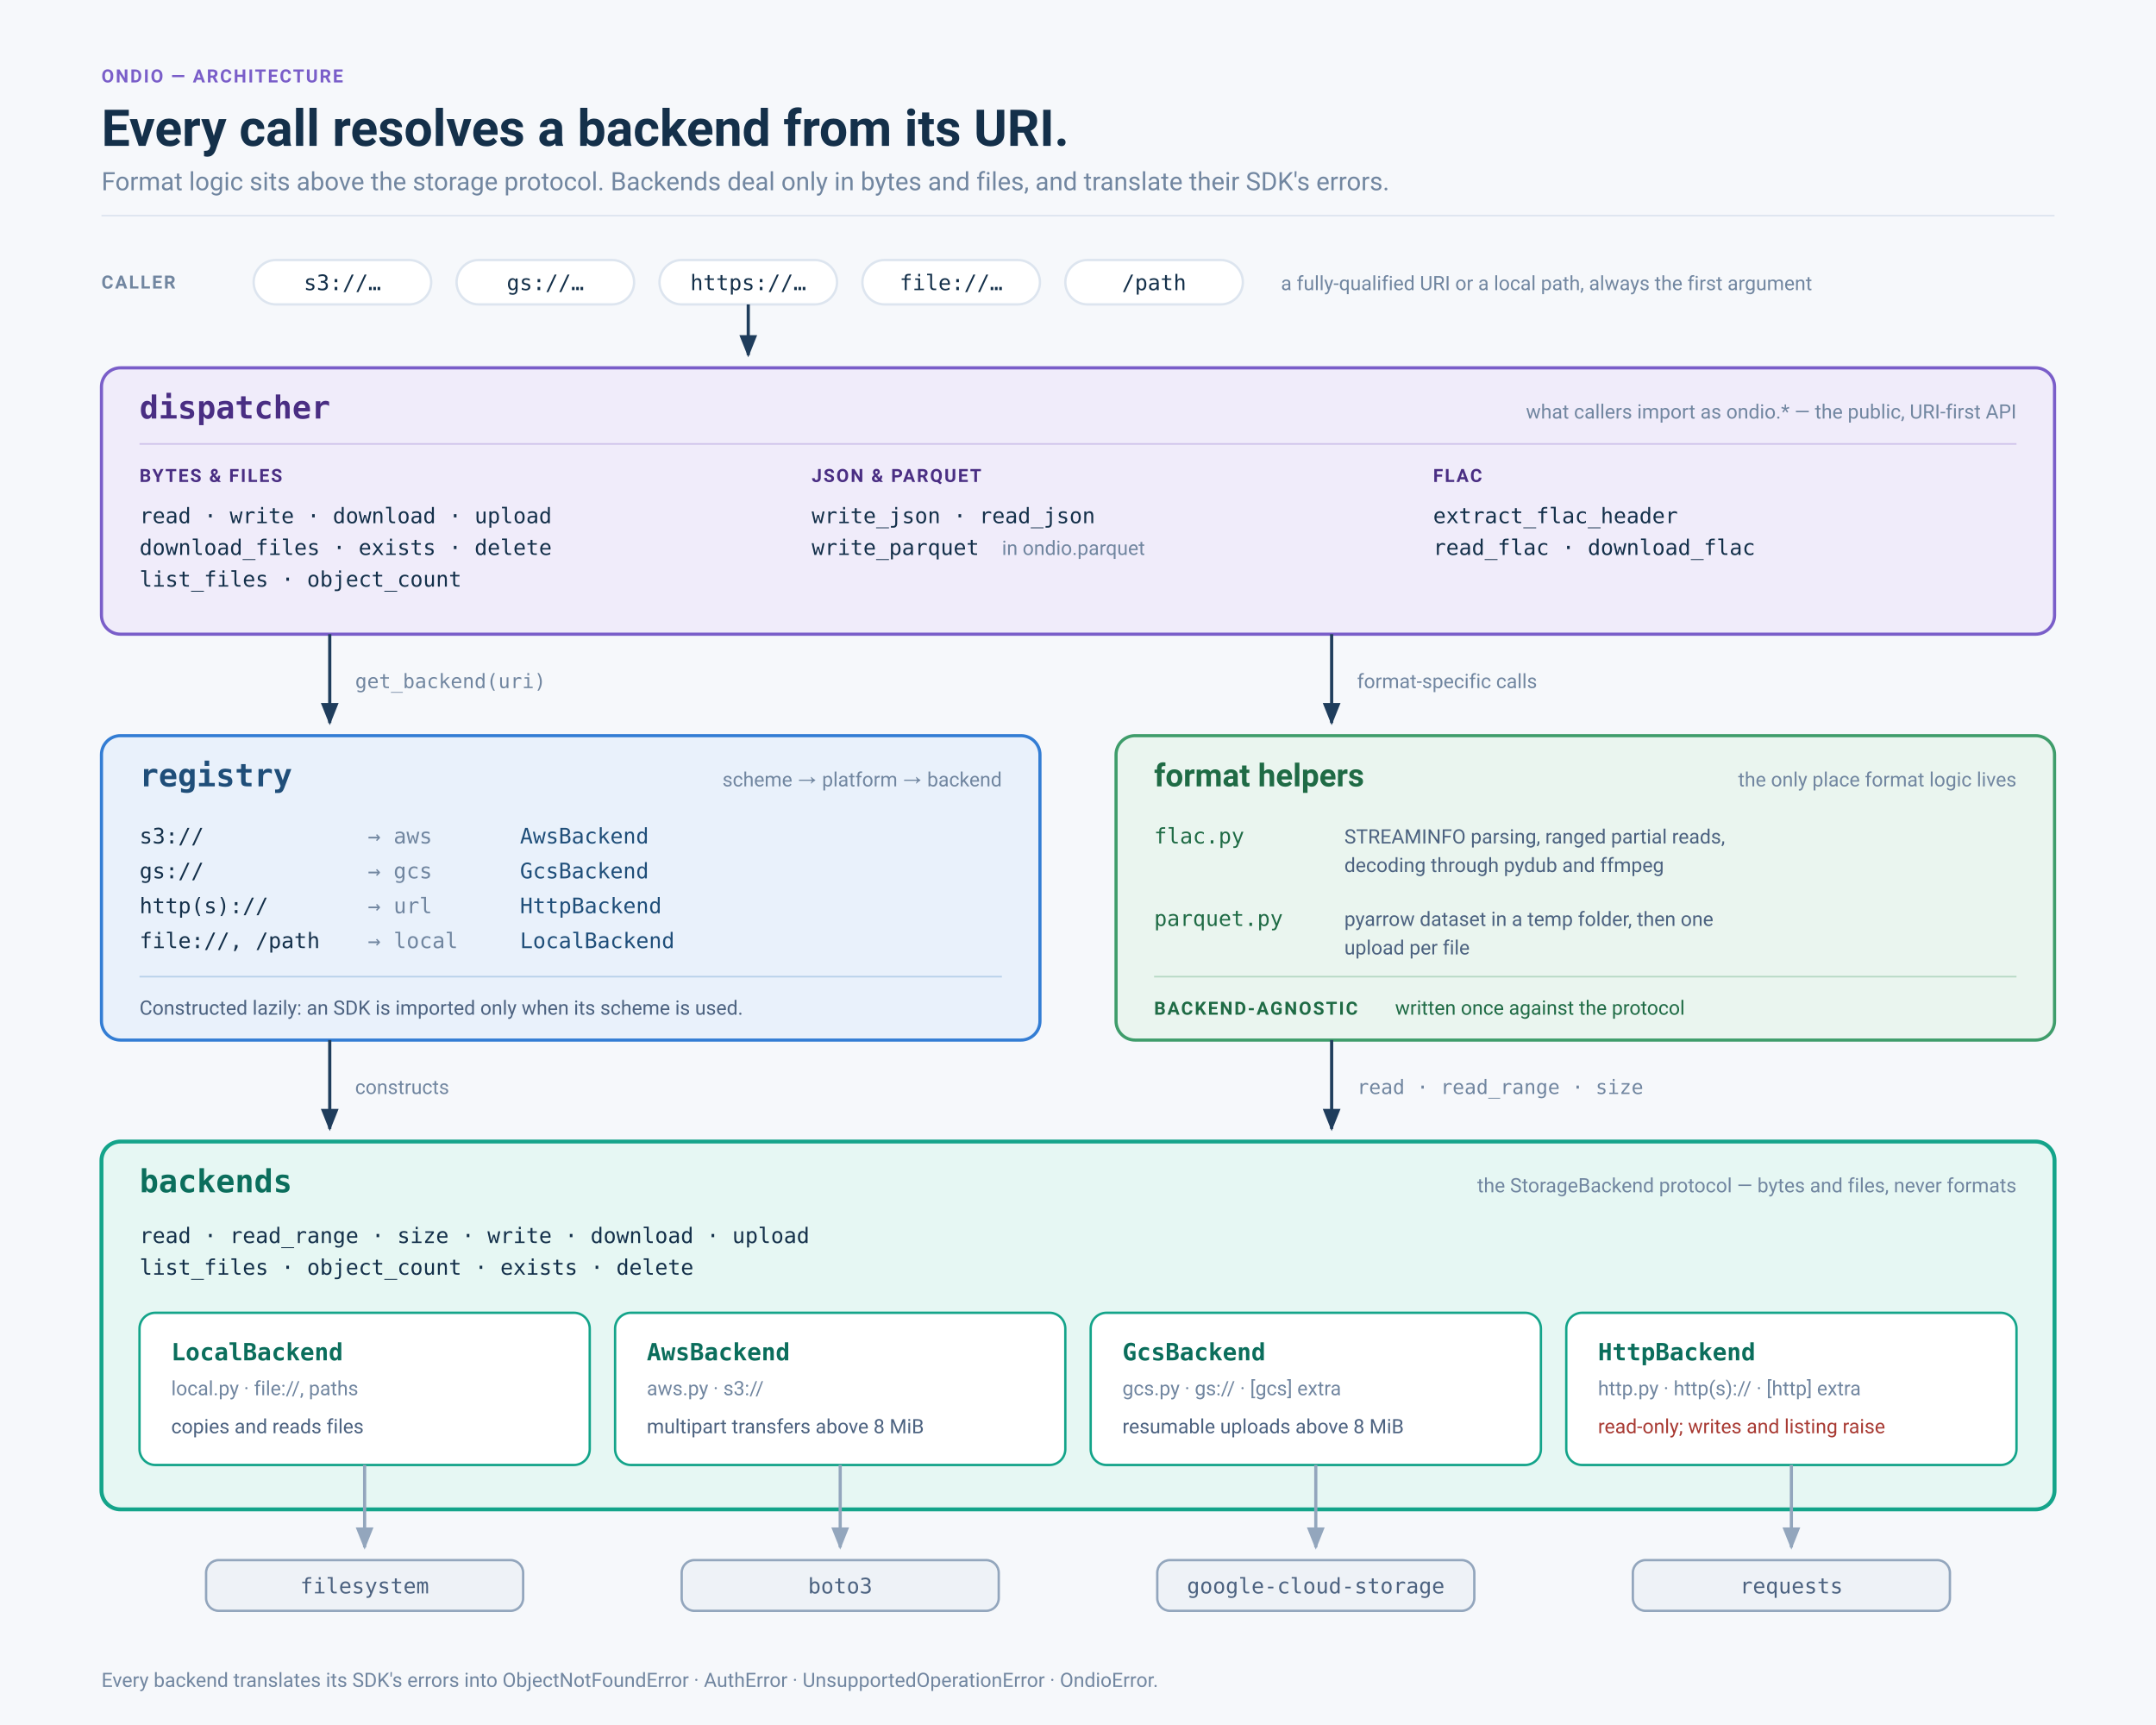
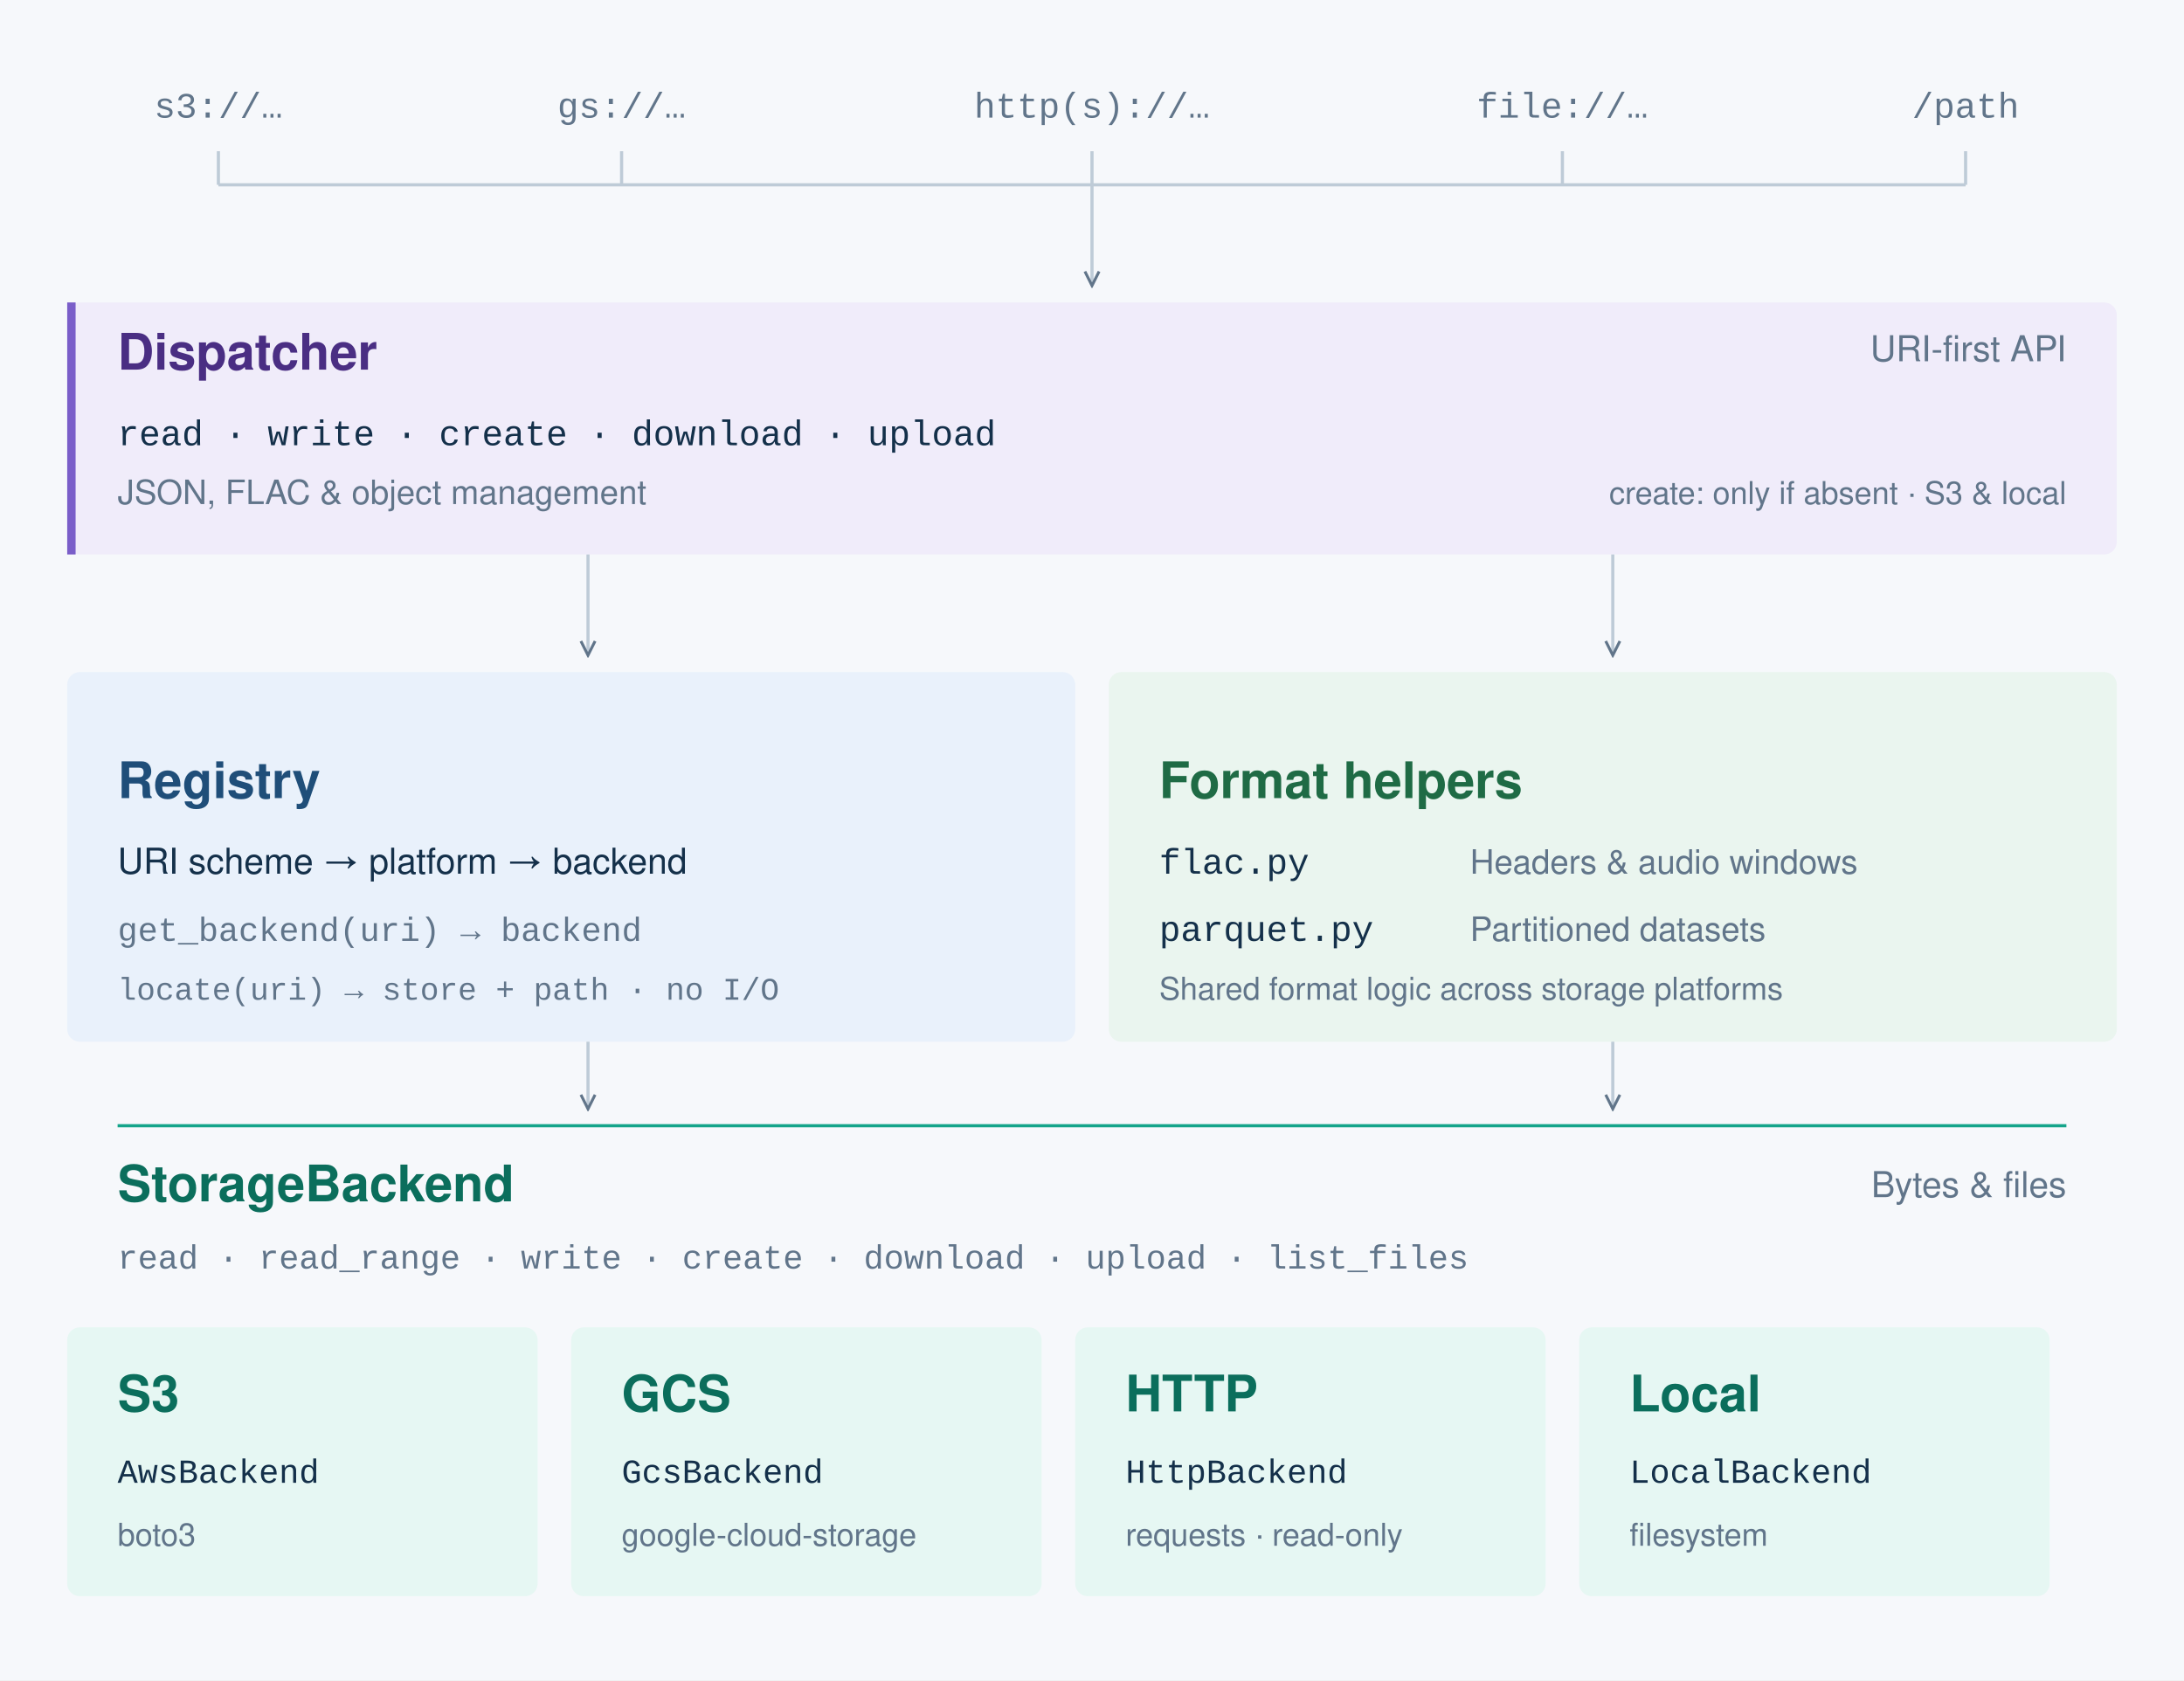
- <svg xmlns="http://www.w3.org/2000/svg" width="1360" height="1088" viewBox="0 0 1360 1088" font-family="ui-sans-serif, system-ui, -apple-system, 'Segoe UI', Roboto, Helvetica, Arial, sans-serif">
+ <svg xmlns="http://www.w3.org/2000/svg" width="1040" height="800" viewBox="0 0 1040 800" role="img" aria-labelledby="title desc">
  <defs>
-     <marker id="ar" viewBox="0 0 10 8" refX="9" refY="4" markerWidth="7" markerHeight="6" orient="auto-start-reverse" markerUnits="strokeWidth">
-       <path d="M0,0 L10,4 L0,8 Z" fill="#1f3d5c" />
-     </marker>
-     <marker id="ar-mute" viewBox="0 0 10 8" refX="9" refY="4" markerWidth="7" markerHeight="6" orient="auto-start-reverse" markerUnits="strokeWidth">
-       <path d="M0,0 L10,4 L0,8 Z" fill="#93a6bd" />
+     <marker id="arrow" viewBox="0 0 8 8" refX="7" refY="4" markerWidth="6" markerHeight="6" orient="auto">
+       <path d="M1 1 L7 4 L1 7" fill="none" stroke="#61758a" stroke-width="1.2" />
    </marker>
  </defs>
-   <style>
-     .mono { font-family: ui-monospace, SFMono-Regular, Menlo, Consolas, 'DejaVu Sans Mono', monospace; }
-     .eyebrow { font-size: 11.5px; font-weight: 700; letter-spacing: .09em; }
-     .h1 { font-size: 32px; font-weight: 700; fill: #14304a; }
-     .sub { font-size: 16px; fill: #7186a0; }
-     .slab { font-size: 20px; font-weight: 700; }
-     .b { font-size: 12.5px; fill: #4c6280; }
-     .s { font-size: 12.5px; fill: #7186a0; }
-     .m { font-size: 13.5px; fill: #14304a; }
-     .ct { font-size: 15px; font-weight: 600; }
-     text { white-space: pre; }
-   </style>
-   <rect width="1360" height="1088" fill="#f6f8fb" />
-   <text x="64" y="52" class="eyebrow" style="fill:#7a5ec9">ONDIO — ARCHITECTURE</text>
-   <text x="64" y="92" class="h1">Every call resolves a backend from its URI.</text>
-   <text x="64" y="120" class="sub">Format logic sits above the storage protocol. Backends deal only in bytes and files, and translate their SDK's errors.</text>
-   <line x1="64" y1="136" x2="1296" y2="136" stroke="#dde5ef" stroke-width="1" />
-   <text x="64" y="182" class="eyebrow" style="fill:#7186a0">CALLER</text>
-   <rect x="160" y="164" width="112" height="28" rx="14" fill="#ffffff" stroke="#dde5ef" stroke-width="1.5" />
-   <text x="216" y="183" class="mono m" text-anchor="middle">s3://…</text>
-   <rect x="288" y="164" width="112" height="28" rx="14" fill="#ffffff" stroke="#dde5ef" stroke-width="1.5" />
-   <text x="344" y="183" class="mono m" text-anchor="middle">gs://…</text>
-   <rect x="416" y="164" width="112" height="28" rx="14" fill="#ffffff" stroke="#dde5ef" stroke-width="1.5" />
-   <text x="472" y="183" class="mono m" text-anchor="middle">https://…</text>
-   <rect x="544" y="164" width="112" height="28" rx="14" fill="#ffffff" stroke="#dde5ef" stroke-width="1.5" />
-   <text x="600" y="183" class="mono m" text-anchor="middle">file://…</text>
-   <rect x="672" y="164" width="112" height="28" rx="14" fill="#ffffff" stroke="#dde5ef" stroke-width="1.5" />
-   <text x="728" y="183" class="mono m" text-anchor="middle">/path</text>
-   <text x="808" y="183" class="s">a fully-qualified URI or a local path, always the first argument</text>
-   <path d="M472,192 L472,224" fill="none" stroke="#1f3d5c" stroke-width="2" marker-end="url(#ar)" />
-   <rect x="64" y="232" width="1232" height="168" rx="12" fill="#f0ecfa" stroke="#7a5ec9" stroke-width="2" />
-   <text x="88" y="264" class="slab mono" style="fill:#4a2e83">dispatcher</text>
-   <text x="1272" y="264" class="s" text-anchor="end">what callers import as ondio.* — the public, URI-first API</text>
-   <line x1="88" y1="280" x2="1272" y2="280" stroke="#cfc2ea" stroke-width="1" />
-   <text x="88" y="304" class="eyebrow" style="fill:#4a2e83">BYTES &amp; FILES</text>
-   <text x="88" y="330" class="mono m">read · write · download · upload</text>
-   <text x="88" y="350" class="mono m">download_files · exists · delete</text>
-   <text x="88" y="370" class="mono m">list_files · object_count</text>
-   <text x="512" y="304" class="eyebrow" style="fill:#4a2e83">JSON &amp; PARQUET</text>
-   <text x="512" y="330" class="mono m">write_json · read_json</text>
-   <text x="512" y="350" class="mono m">write_parquet</text>
-   <text x="632" y="350" class="s">in ondio.parquet</text>
-   <text x="904" y="304" class="eyebrow" style="fill:#4a2e83">FLAC</text>
-   <text x="904" y="330" class="mono m">extract_flac_header</text>
-   <text x="904" y="350" class="mono m">read_flac · download_flac</text>
-   <path d="M208,400 L208,456" fill="none" stroke="#1f3d5c" stroke-width="2" marker-end="url(#ar)" />
-   <text x="224" y="434" class="mono s">get_backend(uri)</text>
-   <path d="M840,400 L840,456" fill="none" stroke="#1f3d5c" stroke-width="2" marker-end="url(#ar)" />
-   <text x="856" y="434" class="s">format-specific calls</text>
-   <rect x="64" y="464" width="592" height="192" rx="12" fill="#e9f1fb" stroke="#337dd4" stroke-width="2" />
-   <text x="88" y="496" class="slab mono" style="fill:#1f4e79">registry</text>
-   <text x="632" y="496" class="s" text-anchor="end">scheme → platform → backend</text>
-   <text x="88" y="532" class="mono m">s3://</text>
-   <text x="232" y="532" class="mono m" style="fill:#7186a0">→ aws</text>
-   <text x="328" y="532" class="mono m" style="fill:#1f4e79">AwsBackend</text>
-   <text x="88" y="554" class="mono m">gs://</text>
-   <text x="232" y="554" class="mono m" style="fill:#7186a0">→ gcs</text>
-   <text x="328" y="554" class="mono m" style="fill:#1f4e79">GcsBackend</text>
-   <text x="88" y="576" class="mono m">http(s)://</text>
-   <text x="232" y="576" class="mono m" style="fill:#7186a0">→ url</text>
-   <text x="328" y="576" class="mono m" style="fill:#1f4e79">HttpBackend</text>
-   <text x="88" y="598" class="mono m">file://, /path</text>
-   <text x="232" y="598" class="mono m" style="fill:#7186a0">→ local</text>
-   <text x="328" y="598" class="mono m" style="fill:#1f4e79">LocalBackend</text>
-   <line x1="88" y1="616" x2="632" y2="616" stroke="#b7d0ea" stroke-width="1" />
-   <text x="88" y="640" class="b">Constructed lazily: an SDK is imported only when its scheme is used.</text>
-   <rect x="704" y="464" width="592" height="192" rx="12" fill="#eaf5ef" stroke="#3f9d6b" stroke-width="2" />
-   <text x="728" y="496" class="slab" style="fill:#1f6b45">format helpers</text>
-   <text x="1272" y="496" class="s" text-anchor="end">the only place format logic lives</text>
-   <text x="728" y="532" class="mono m" style="fill:#1f6b45">flac.py</text>
-   <text x="848" y="532" class="b">STREAMINFO parsing, ranged partial reads,</text>
-   <text x="848" y="550" class="b">decoding through pydub and ffmpeg</text>
-   <text x="728" y="584" class="mono m" style="fill:#1f6b45">parquet.py</text>
-   <text x="848" y="584" class="b">pyarrow dataset in a temp folder, then one</text>
-   <text x="848" y="602" class="b">upload per file</text>
-   <line x1="728" y1="616" x2="1272" y2="616" stroke="#b6d8c4" stroke-width="1" />
-   <text x="728" y="640" class="eyebrow" style="fill:#1f6b45">BACKEND-AGNOSTIC</text>
-   <text x="880" y="640" class="b" style="fill:#1f6b45">written once against the protocol</text>
-   <path d="M208,656 L208,712" fill="none" stroke="#1f3d5c" stroke-width="2" marker-end="url(#ar)" />
-   <text x="224" y="690" class="s">constructs</text>
-   <path d="M840,656 L840,712" fill="none" stroke="#1f3d5c" stroke-width="2" marker-end="url(#ar)" />
-   <text x="856" y="690" class="mono s">read · read_range · size</text>
-   <rect x="64" y="720" width="1232" height="232" rx="12" fill="#e6f7f3" stroke="#14a48a" stroke-width="2.5" />
-   <text x="88" y="752" class="slab mono" style="fill:#0b6e5c">backends</text>
-   <text x="1272" y="752" class="s" text-anchor="end">the StorageBackend protocol — bytes and files, never formats</text>
-   <text x="88" y="784" class="mono m">read · read_range · size · write · download · upload</text>
-   <text x="88" y="804" class="mono m">list_files · object_count · exists · delete</text>
-   <rect x="88" y="828" width="284" height="96" rx="10" fill="#ffffff" stroke="#14a48a" stroke-width="1.5" />
-   <text x="108" y="858" class="ct mono" style="fill:#0b6e5c">LocalBackend</text>
-   <text x="108" y="880" class="s">local.py · file://, paths</text>
-   <text x="108" y="904" class="b">copies and reads files</text>
-   <rect x="388" y="828" width="284" height="96" rx="10" fill="#ffffff" stroke="#14a48a" stroke-width="1.5" />
-   <text x="408" y="858" class="ct mono" style="fill:#0b6e5c">AwsBackend</text>
-   <text x="408" y="880" class="s">aws.py · s3://</text>
-   <text x="408" y="904" class="b">multipart transfers above 8 MiB</text>
-   <rect x="688" y="828" width="284" height="96" rx="10" fill="#ffffff" stroke="#14a48a" stroke-width="1.5" />
-   <text x="708" y="858" class="ct mono" style="fill:#0b6e5c">GcsBackend</text>
-   <text x="708" y="880" class="s">gcs.py · gs:// · [gcs] extra</text>
-   <text x="708" y="904" class="b">resumable uploads above 8 MiB</text>
-   <rect x="988" y="828" width="284" height="96" rx="10" fill="#ffffff" stroke="#14a48a" stroke-width="1.5" />
-   <text x="1008" y="858" class="ct mono" style="fill:#0b6e5c">HttpBackend</text>
-   <text x="1008" y="880" class="s">http.py · http(s):// · [http] extra</text>
-   <text x="1008" y="904" class="b" style="fill:#a83a33">read-only; writes and listing raise</text>
-   <path d="M230,924 L230,976" fill="none" stroke="#93a6bd" stroke-width="2" marker-end="url(#ar-mute)" />
-   <path d="M530,924 L530,976" fill="none" stroke="#93a6bd" stroke-width="2" marker-end="url(#ar-mute)" />
-   <path d="M830,924 L830,976" fill="none" stroke="#93a6bd" stroke-width="2" marker-end="url(#ar-mute)" />
-   <path d="M1130,924 L1130,976" fill="none" stroke="#93a6bd" stroke-width="2" marker-end="url(#ar-mute)" />
-   <rect x="130" y="984" width="200" height="32" rx="8" fill="#eef2f7" stroke="#93a6bd" stroke-width="1.5" />
-   <text x="230" y="1005" class="mono m" style="fill:#4c6280" text-anchor="middle">filesystem</text>
-   <rect x="430" y="984" width="200" height="32" rx="8" fill="#eef2f7" stroke="#93a6bd" stroke-width="1.5" />
-   <text x="530" y="1005" class="mono m" style="fill:#4c6280" text-anchor="middle">boto3</text>
-   <rect x="730" y="984" width="200" height="32" rx="8" fill="#eef2f7" stroke="#93a6bd" stroke-width="1.5" />
-   <text x="830" y="1005" class="mono m" style="fill:#4c6280" text-anchor="middle">google-cloud-storage</text>
-   <rect x="1030" y="984" width="200" height="32" rx="8" fill="#eef2f7" stroke="#93a6bd" stroke-width="1.5" />
-   <text x="1130" y="1005" class="mono m" style="fill:#4c6280" text-anchor="middle">requests</text>
-   <text x="64" y="1064" class="s">Every backend translates its SDK's errors into ObjectNotFoundError · AuthError · UnsupportedOperationError · OndioError.</text>
+   <style>text{font-family:-apple-system,BlinkMacSystemFont,'Segoe UI',Helvetica,Arial,sans-serif;fill:#14304a}.mono{font-family:'SFMono-Regular',Consolas,'Liberation Mono',monospace}.heading{font-family:Helvetica,Arial,sans-serif;font-size:24px;font-weight:600}</style>
+   <rect width="1040" height="800" fill="#f6f8fb" />
+   <text x="104" y="56" font-size="17" font-weight="400" style="fill:#61758a" text-anchor="middle" class="mono">s3://…</text>
+   <path d="M104 72 V88" fill="none" stroke="#becbd7" stroke-width="1.5" />
+   <text x="296" y="56" font-size="17" font-weight="400" style="fill:#61758a" text-anchor="middle" class="mono">gs://…</text>
+   <path d="M296 72 V88" fill="none" stroke="#becbd7" stroke-width="1.5" />
+   <text x="520" y="56" font-size="17" font-weight="400" style="fill:#61758a" text-anchor="middle" class="mono">http(s)://…</text>
+   <path d="M520 72 V88" fill="none" stroke="#becbd7" stroke-width="1.5" />
+   <text x="744" y="56" font-size="17" font-weight="400" style="fill:#61758a" text-anchor="middle" class="mono">file://…</text>
+   <path d="M744 72 V88" fill="none" stroke="#becbd7" stroke-width="1.5" />
+   <text x="936" y="56" font-size="17" font-weight="400" style="fill:#61758a" text-anchor="middle" class="mono">/path</text>
+   <path d="M936 72 V88" fill="none" stroke="#becbd7" stroke-width="1.5" />
+   <path d="M104 88 H936 M520 88 V136" fill="none" stroke="#becbd7" stroke-width="1.5" marker-end="url(#arrow)" />
+   <rect x="32" y="144" width="976" height="120" rx="6" fill="#f0ecfa" stroke="none" />
+   <rect x="32" y="144" width="4" height="120" rx="0" fill="#7a5ec9" stroke="none" />
+   <text x="56" y="176" style="fill:#4a2e83" text-anchor="start" class="heading">Dispatcher</text>
+   <text x="984" y="172" font-size="17" font-weight="400" style="fill:#61758a" text-anchor="end">URI-first API</text>
+   <text x="56" y="212" font-size="17" font-weight="400" style="fill:#14304a" text-anchor="start" class="mono">read · write · create · download · upload</text>
+   <text x="56" y="240" font-size="16" font-weight="400" style="fill:#61758a" text-anchor="start">JSON, FLAC &amp; object management</text>
+   <path d="M280 264 V312" fill="none" stroke="#becbd7" stroke-width="1.5" marker-end="url(#arrow)" />
+   <path d="M768 264 V312" fill="none" stroke="#becbd7" stroke-width="1.5" marker-end="url(#arrow)" />
+   <rect x="32" y="320" width="480" height="176" rx="6" fill="#e9f1fb" stroke="none" />
+   <rect x="528" y="320" width="480" height="176" rx="6" fill="#eaf5ef" stroke="none" />
+   <text x="56" y="380" style="fill:#1f4e79" text-anchor="start" class="heading">Registry</text>
+   <text x="56" y="416" font-size="17" font-weight="400" style="fill:#14304a" text-anchor="start">URI scheme → platform → backend</text>
+   <text x="56" y="448" font-size="16" font-weight="400" style="fill:#61758a" text-anchor="start" class="mono">get_backend(uri) → backend</text>
+   <text x="56" y="476" font-size="15" font-weight="400" style="fill:#61758a" text-anchor="start" class="mono">locate(uri) → store + path · no I/O</text>
+   <text x="552" y="380" style="fill:#1f6b45" text-anchor="start" class="heading">Format helpers</text>
+   <text x="552" y="416" font-size="17" font-weight="400" style="fill:#14304a" text-anchor="start" class="mono">flac.py</text>
+   <text x="700" y="416" font-size="16" font-weight="400" style="fill:#61758a" text-anchor="start">Headers &amp; audio windows</text>
+   <text x="552" y="448" font-size="17" font-weight="400" style="fill:#14304a" text-anchor="start" class="mono">parquet.py</text>
+   <text x="700" y="448" font-size="16" font-weight="400" style="fill:#61758a" text-anchor="start">Partitioned datasets</text>
+   <text x="552" y="476" font-size="15" font-weight="400" style="fill:#61758a" text-anchor="start">Shared format logic across storage platforms</text>
+   <path d="M280 496 V528" fill="none" stroke="#becbd7" stroke-width="1.5" marker-end="url(#arrow)" />
+   <path d="M768 496 V528" fill="none" stroke="#becbd7" stroke-width="1.5" marker-end="url(#arrow)" />
+   <path d="M56 536 H984" fill="none" stroke="#14a48a" stroke-width="1.5" />
+   <text x="56" y="572" style="fill:#0b6e5c" text-anchor="start" class="heading">StorageBackend</text>
+   <text x="984" y="570" font-size="17" font-weight="400" style="fill:#61758a" text-anchor="end">Bytes &amp; files</text>
+   <text x="56" y="604" font-size="16" font-weight="400" style="fill:#61758a" text-anchor="start" class="mono">read · read_range · write · create · download · upload · list_files</text>
+   <rect x="32" y="632" width="224" height="128" rx="6" fill="#e6f7f3" stroke="none" />
+   <text x="56" y="672" style="fill:#0b6e5c" text-anchor="start" class="heading">S3</text>
+   <text x="56" y="706" font-size="16" font-weight="400" style="fill:#14304a" text-anchor="start" class="mono">AwsBackend</text>
+   <text x="56" y="736" font-size="15" font-weight="400" style="fill:#61758a" text-anchor="start">boto3</text>
+   <rect x="272" y="632" width="224" height="128" rx="6" fill="#e6f7f3" stroke="none" />
+   <text x="296" y="672" style="fill:#0b6e5c" text-anchor="start" class="heading">GCS</text>
+   <text x="296" y="706" font-size="16" font-weight="400" style="fill:#14304a" text-anchor="start" class="mono">GcsBackend</text>
+   <text x="296" y="736" font-size="15" font-weight="400" style="fill:#61758a" text-anchor="start">google-cloud-storage</text>
+   <rect x="512" y="632" width="224" height="128" rx="6" fill="#e6f7f3" stroke="none" />
+   <text x="536" y="672" style="fill:#0b6e5c" text-anchor="start" class="heading">HTTP</text>
+   <text x="536" y="706" font-size="16" font-weight="400" style="fill:#14304a" text-anchor="start" class="mono">HttpBackend</text>
+   <text x="536" y="736" font-size="15" font-weight="400" style="fill:#61758a" text-anchor="start">requests · read-only</text>
+   <rect x="752" y="632" width="224" height="128" rx="6" fill="#e6f7f3" stroke="none" />
+   <text x="776" y="672" style="fill:#0b6e5c" text-anchor="start" class="heading">Local</text>
+   <text x="776" y="706" font-size="16" font-weight="400" style="fill:#14304a" text-anchor="start" class="mono">LocalBackend</text>
+   <text x="776" y="736" font-size="15" font-weight="400" style="fill:#61758a" text-anchor="start">filesystem</text>
+   <text x="984" y="240" font-size="15" text-anchor="end" style="fill:#61758a">create: only if absent · S3 &amp; local</text>
</svg>
